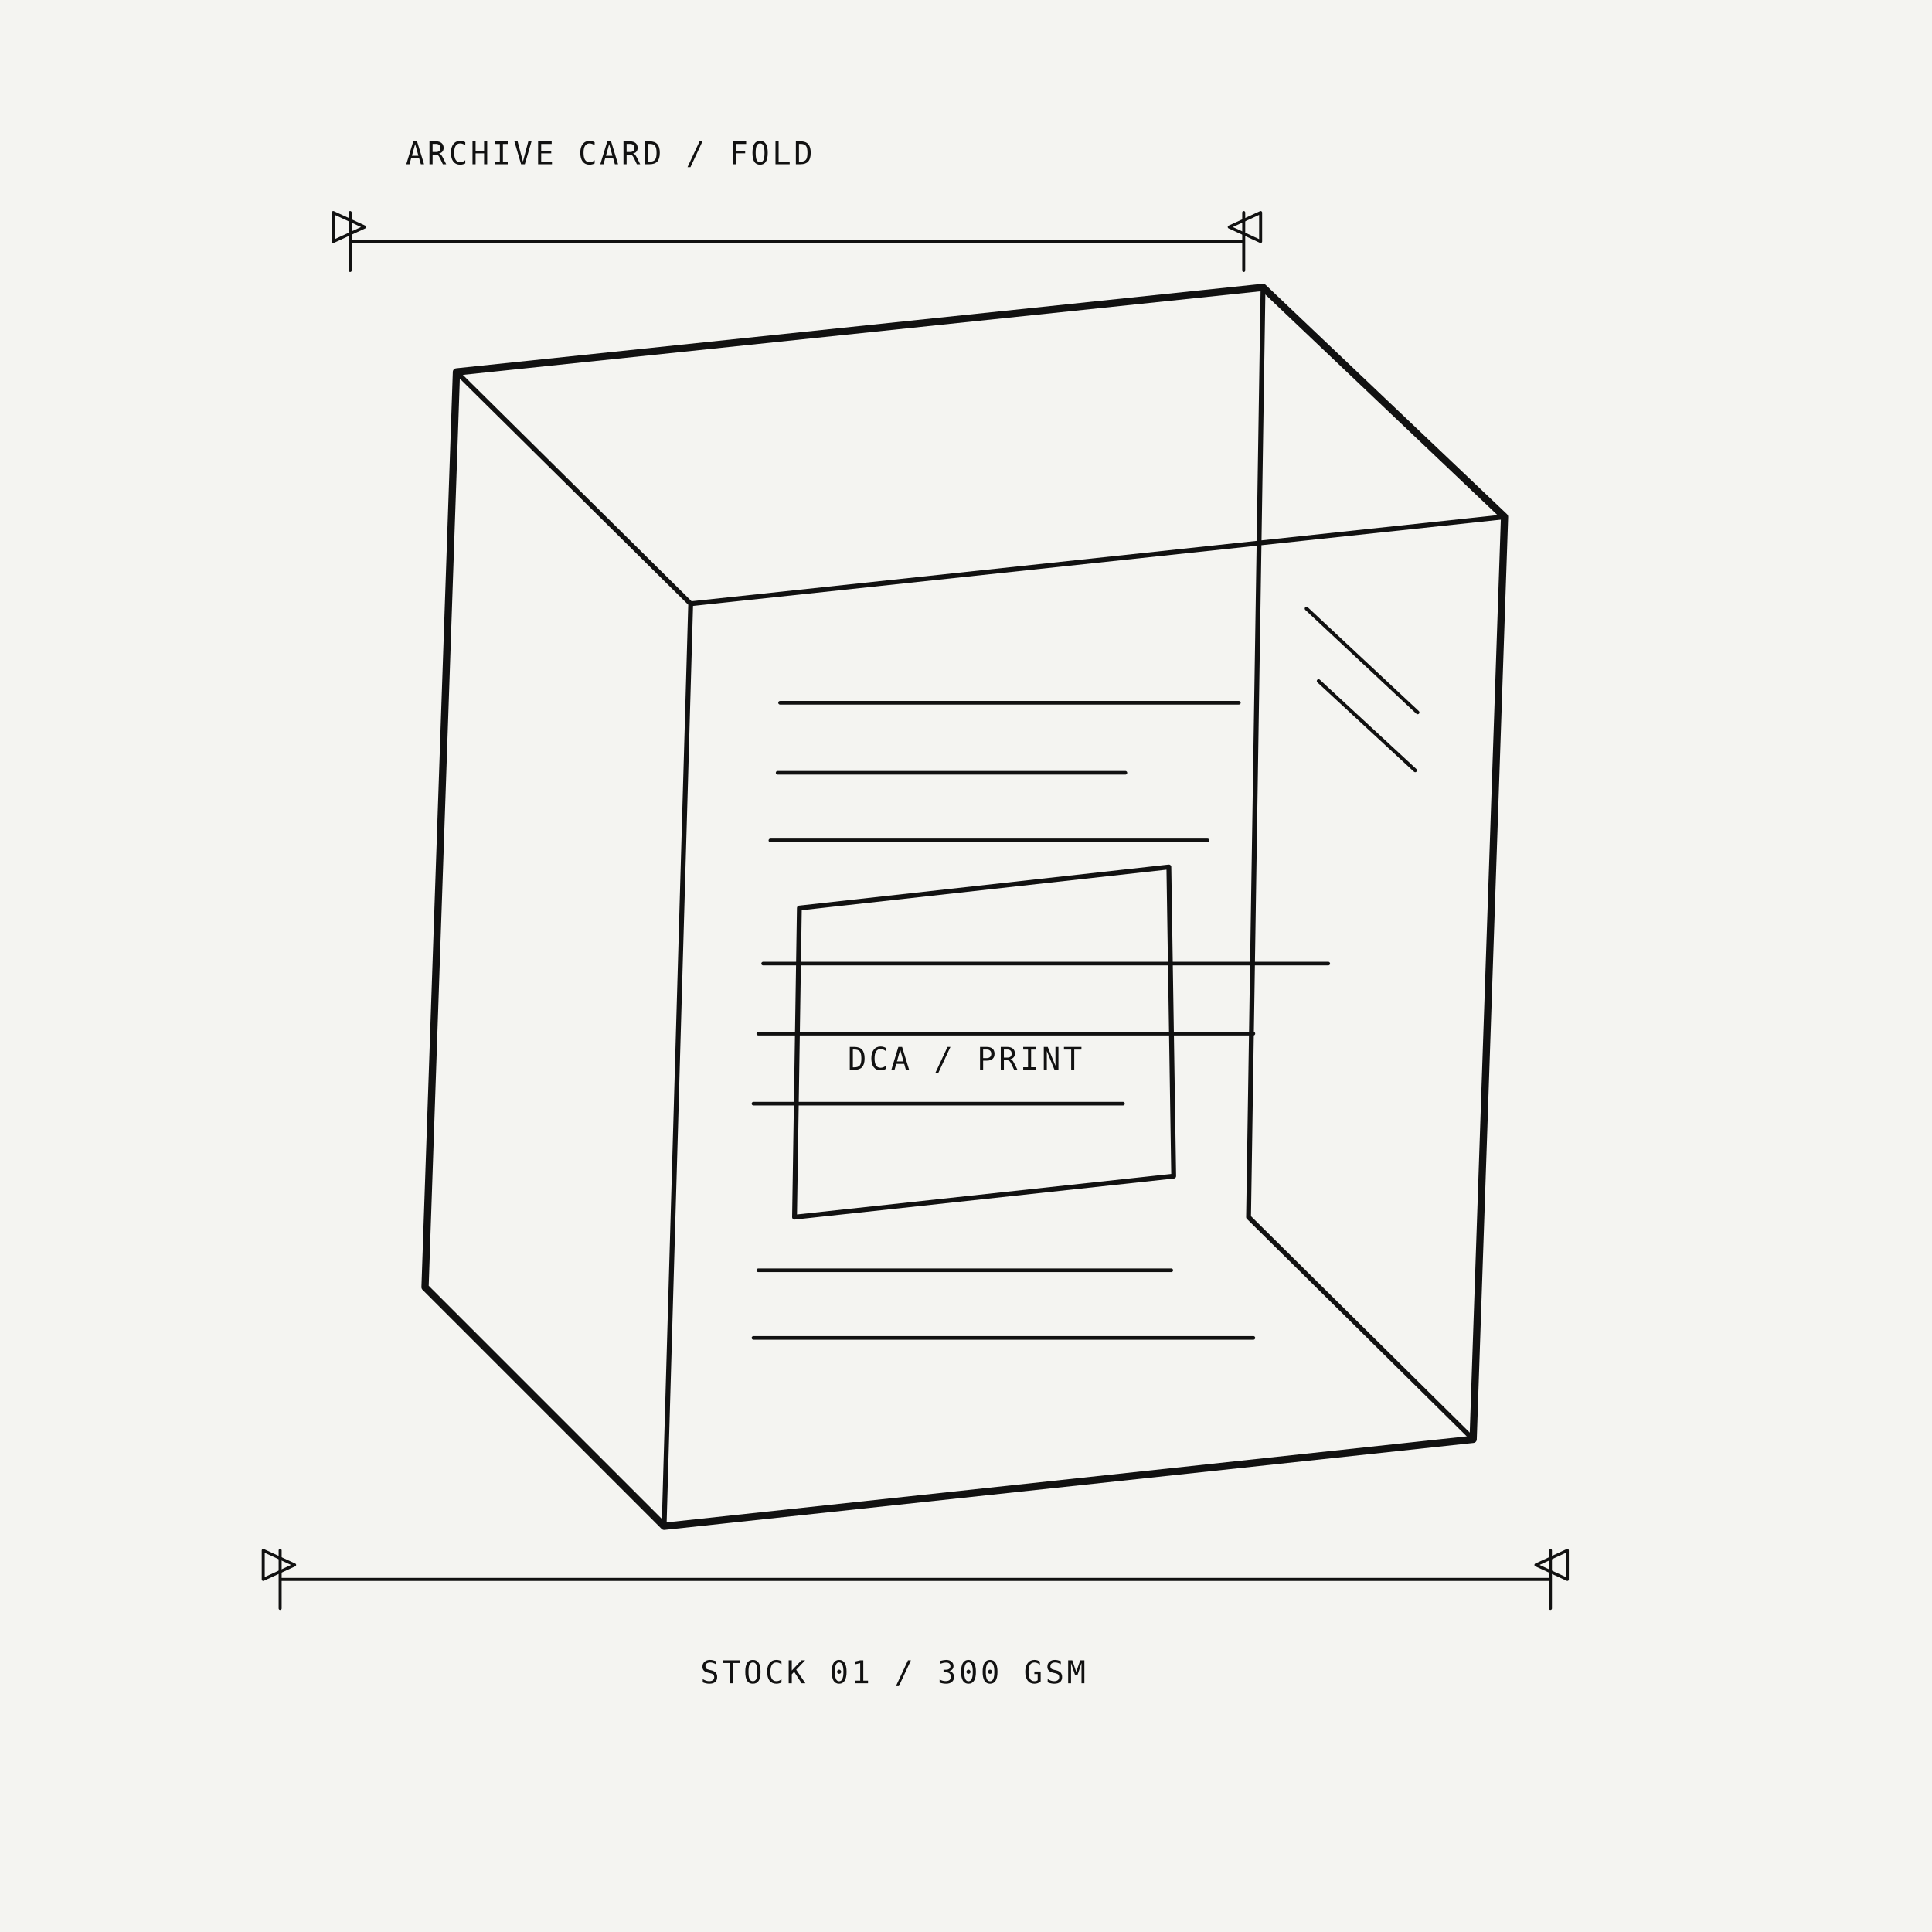
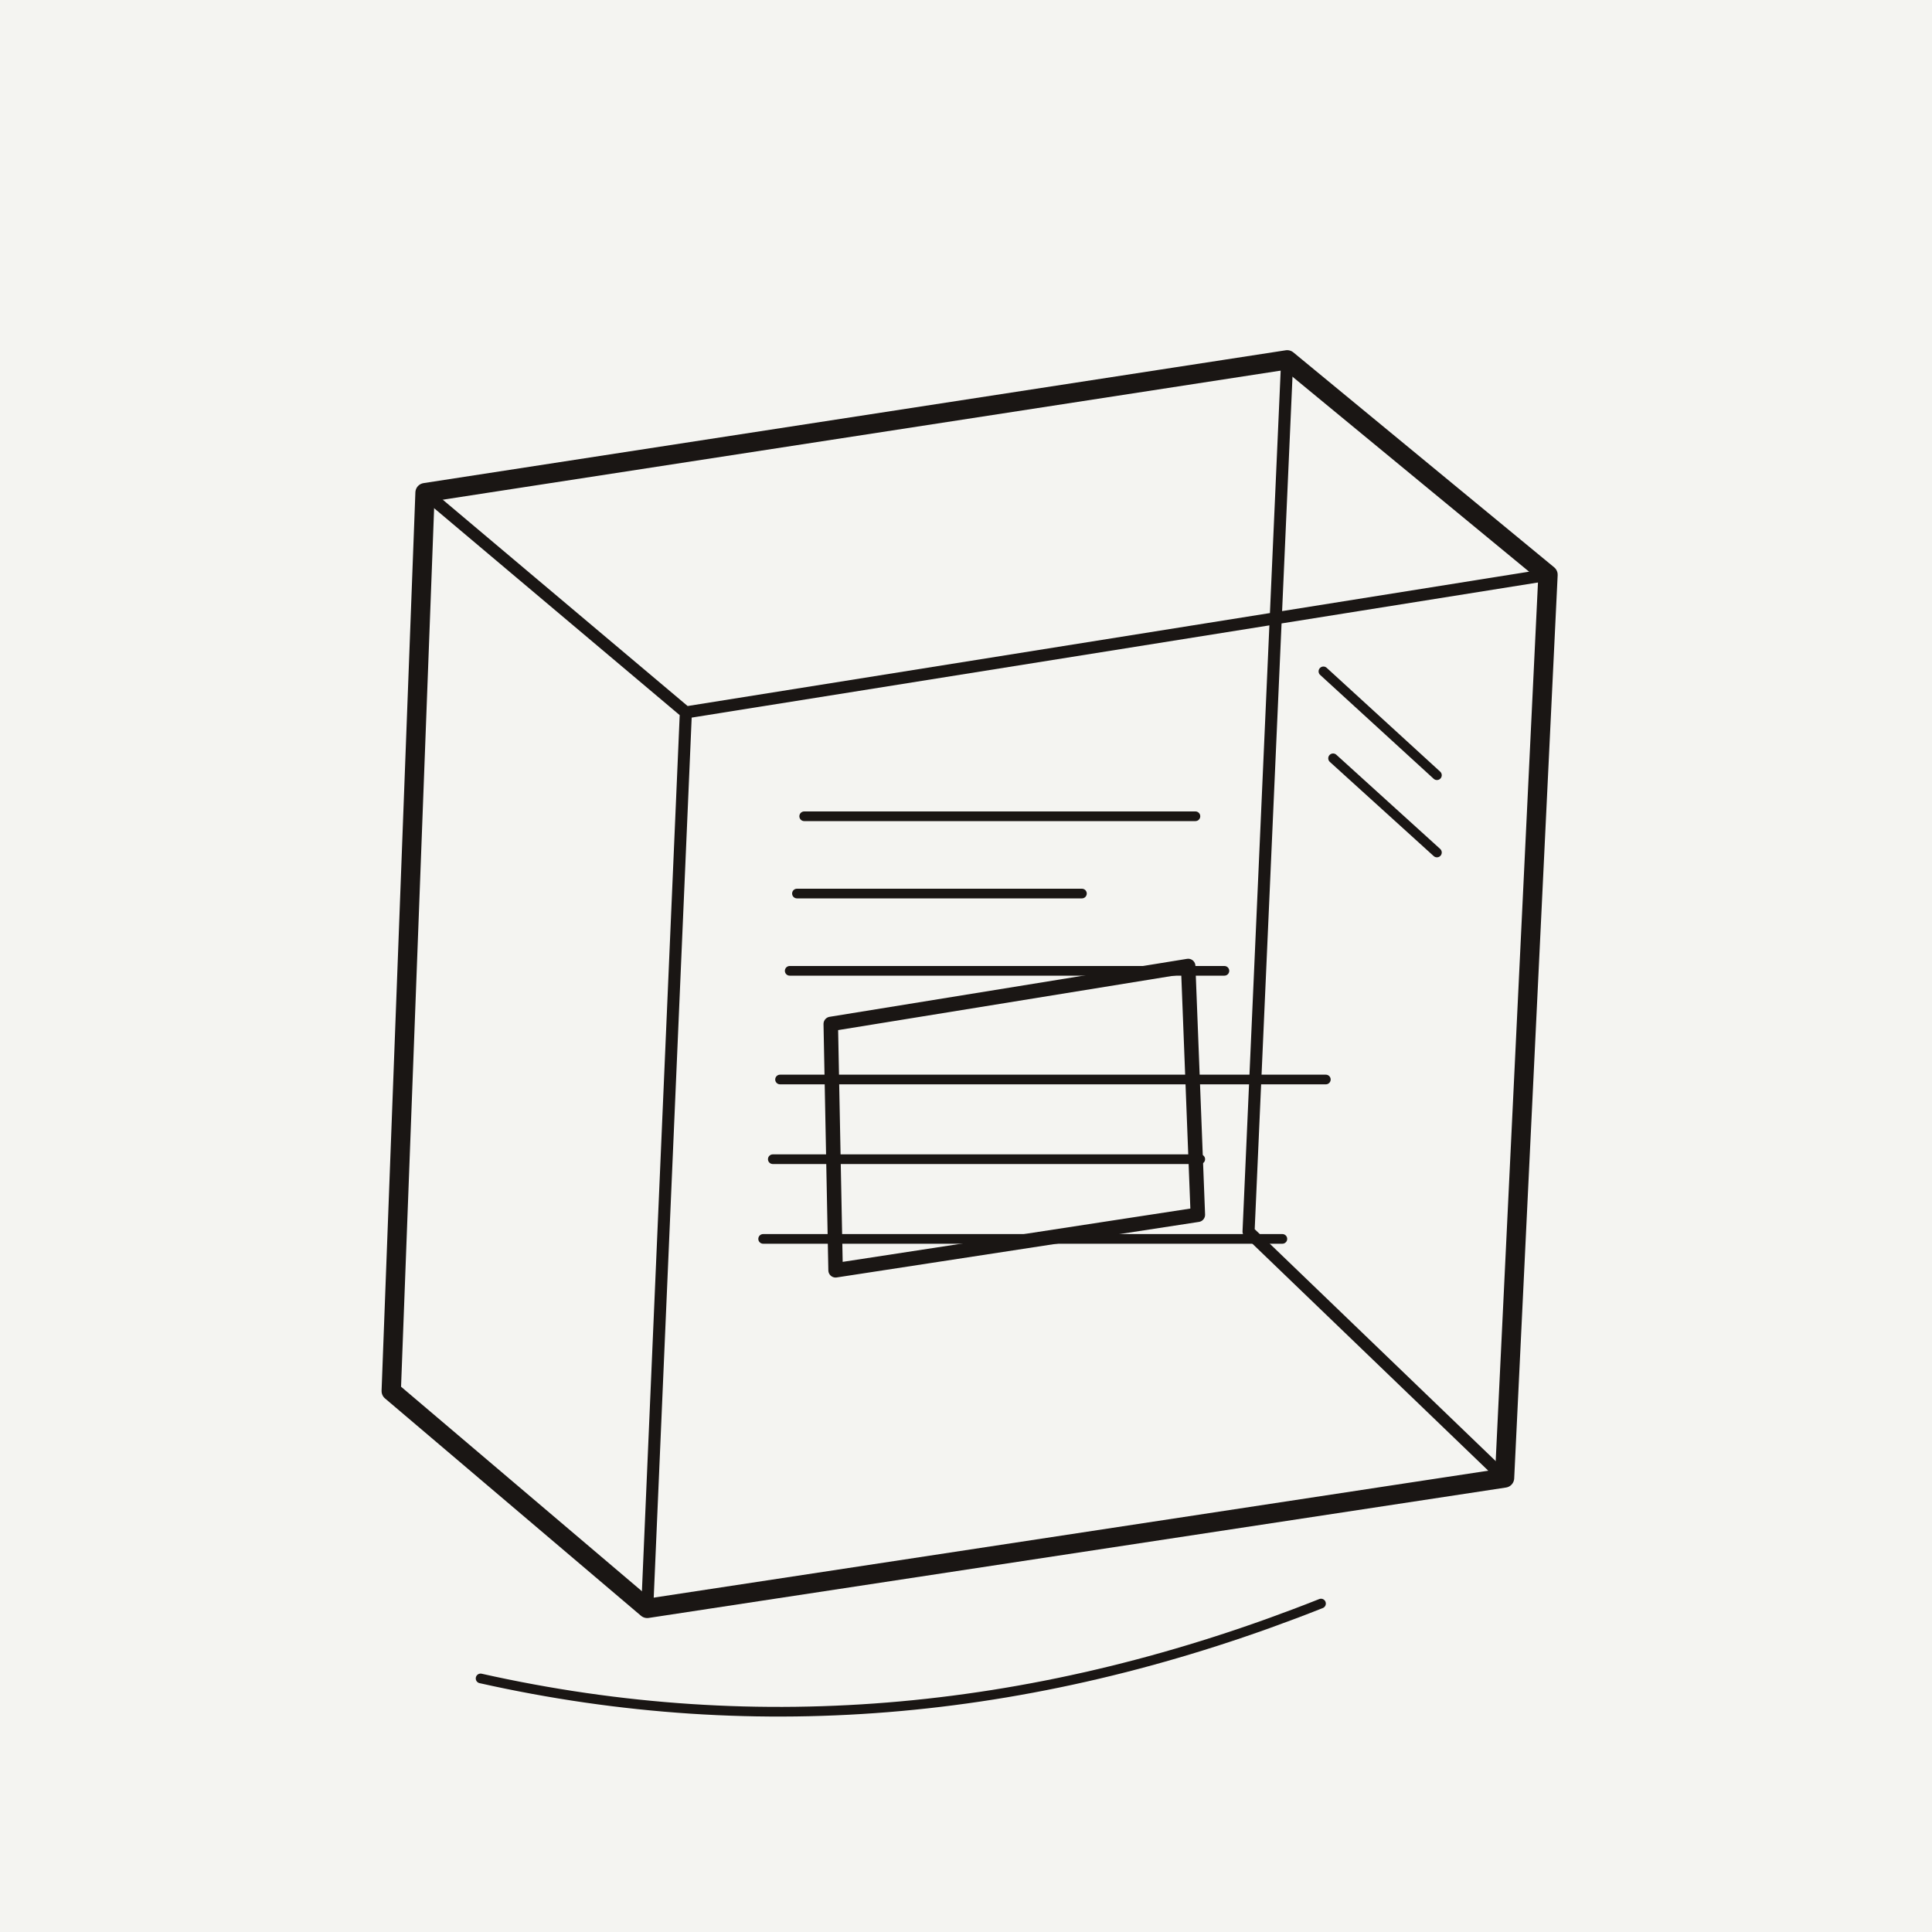
<svg xmlns="http://www.w3.org/2000/svg" viewBox="0 0 800 800" role="img" aria-labelledby="title desc">
  <rect width="800" height="800" fill="#f4f4f1" />
-   <g fill="none" stroke="#111111" stroke-linecap="round" stroke-linejoin="round">
-     <path stroke-width="3" d="M189 154 523 119 623 214 610 596 275 632 176 533Z" />
-     <path stroke-width="2" d="M189 154 286 250 623 214M286 250 275 632M523 119 517 504M176 533l99 99M517 504l93 92" />
-     <path stroke-width="1.5" d="M323 291h190M322 320h144M319 348h181M316 399h234M314 428h205M312 457h153M314 526h171M312 554h207M541 252l46 43M546 282l40 37" />
-     <path stroke-width="2" d="M331 376 484 359 486 487 329 504Z" />
-     <path stroke-width="1.25" d="M116 654h526M116 642v24M642 642v24M145 100h370M145 88v24M515 88v24" />
-     <path stroke-width="1.25" d="M122 648l-13-6v12ZM636 648l13-6v12ZM151 94l-13-6v12ZM509 94l13-6v12Z" />
-   </g>
-   <g fill="#111111" font-family="ui-monospace, SFMono-Regular, Menlo, monospace" font-size="13" letter-spacing="1.1">
-     <text x="168" y="68">ARCHIVE CARD / FOLD</text>
-     <text x="351" y="443">DCA / PRINT</text>
-     <text x="290" y="697">STOCK 01 / 300 GSM</text>
+   <g fill="none" stroke="#1a1614" stroke-linecap="round" stroke-linejoin="round">
+     <path stroke-width="8" d="m176 204 357-55 108 89-18 374-355 54-106-90Z" />
+     <path stroke-width="5" d="m176 204 108 91 357-57M284 295l-16 371M533 149l-16 361M162 576l106 90M517 510l106 102" />
+     <path stroke-width="4" d="M333 338h162M330 370h118M327 402h180M323 447h226M320 480h177M316 513h215" />
+     <path stroke-width="6" d="m344 424 148-24 4 103-150 23Z" />
+     <path stroke-width="4" d="M199 695c116 26 232 15 348-31M548 278l47 43M552 314l43 39" />
  </g>
</svg>
